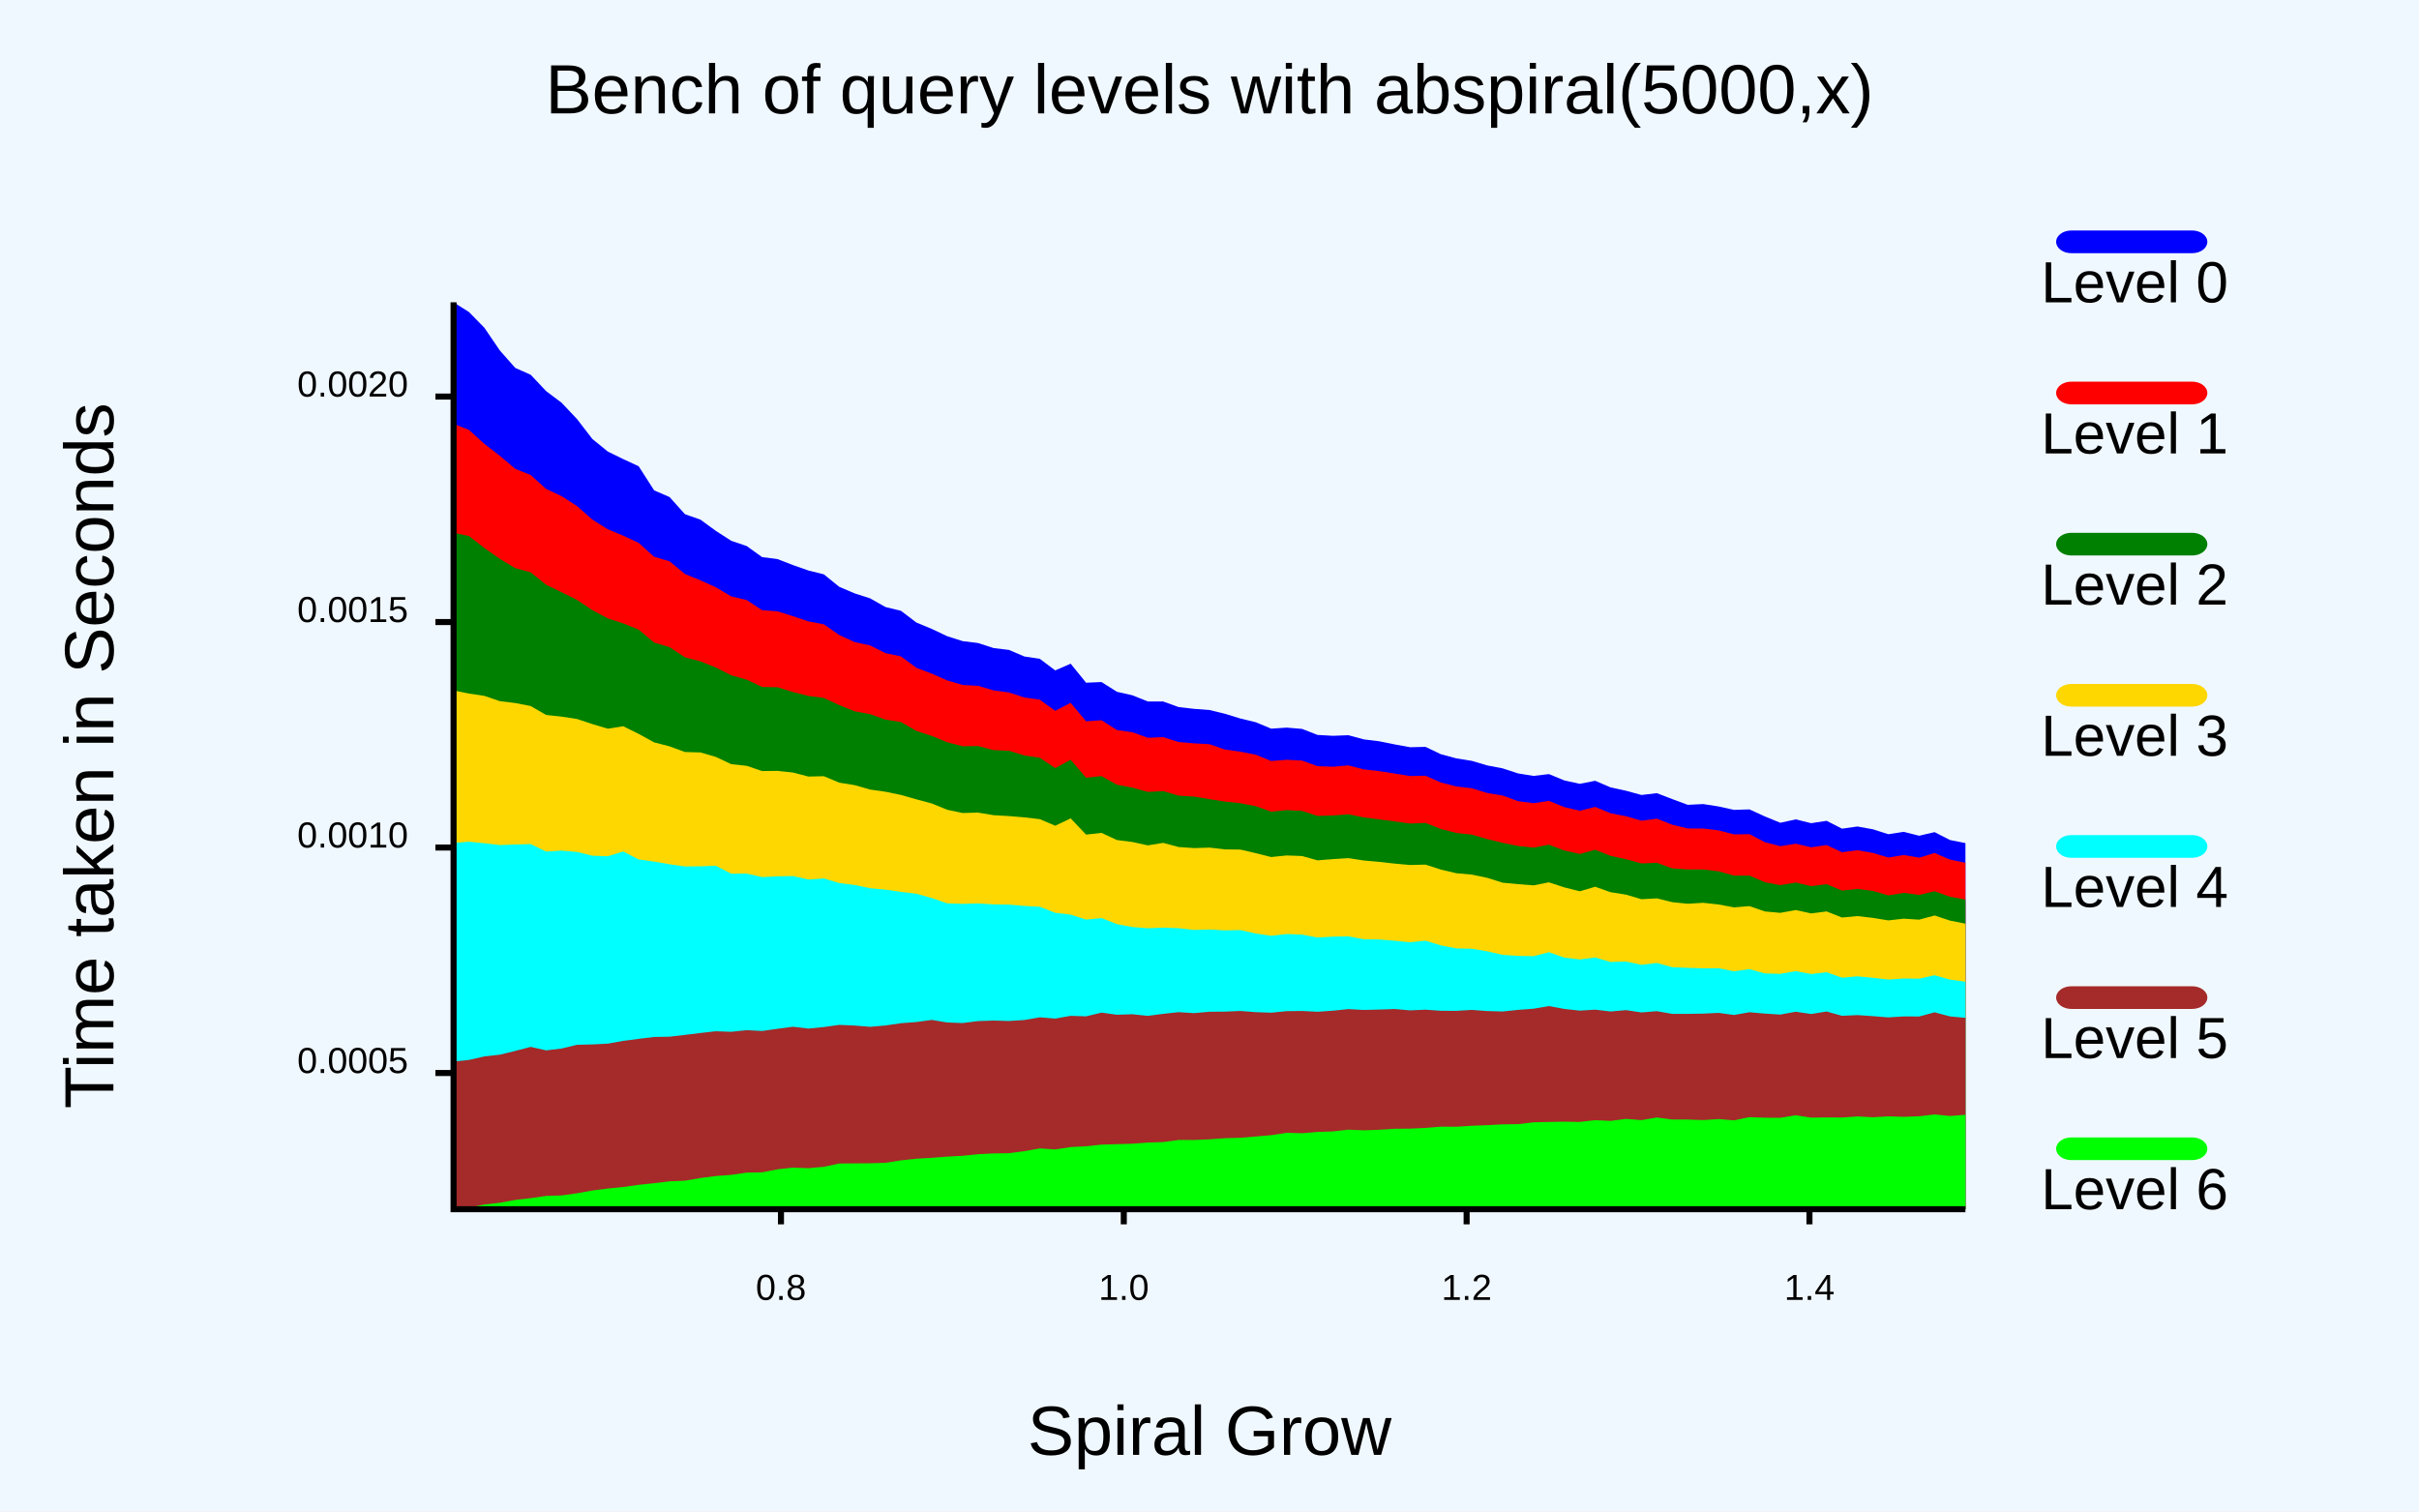
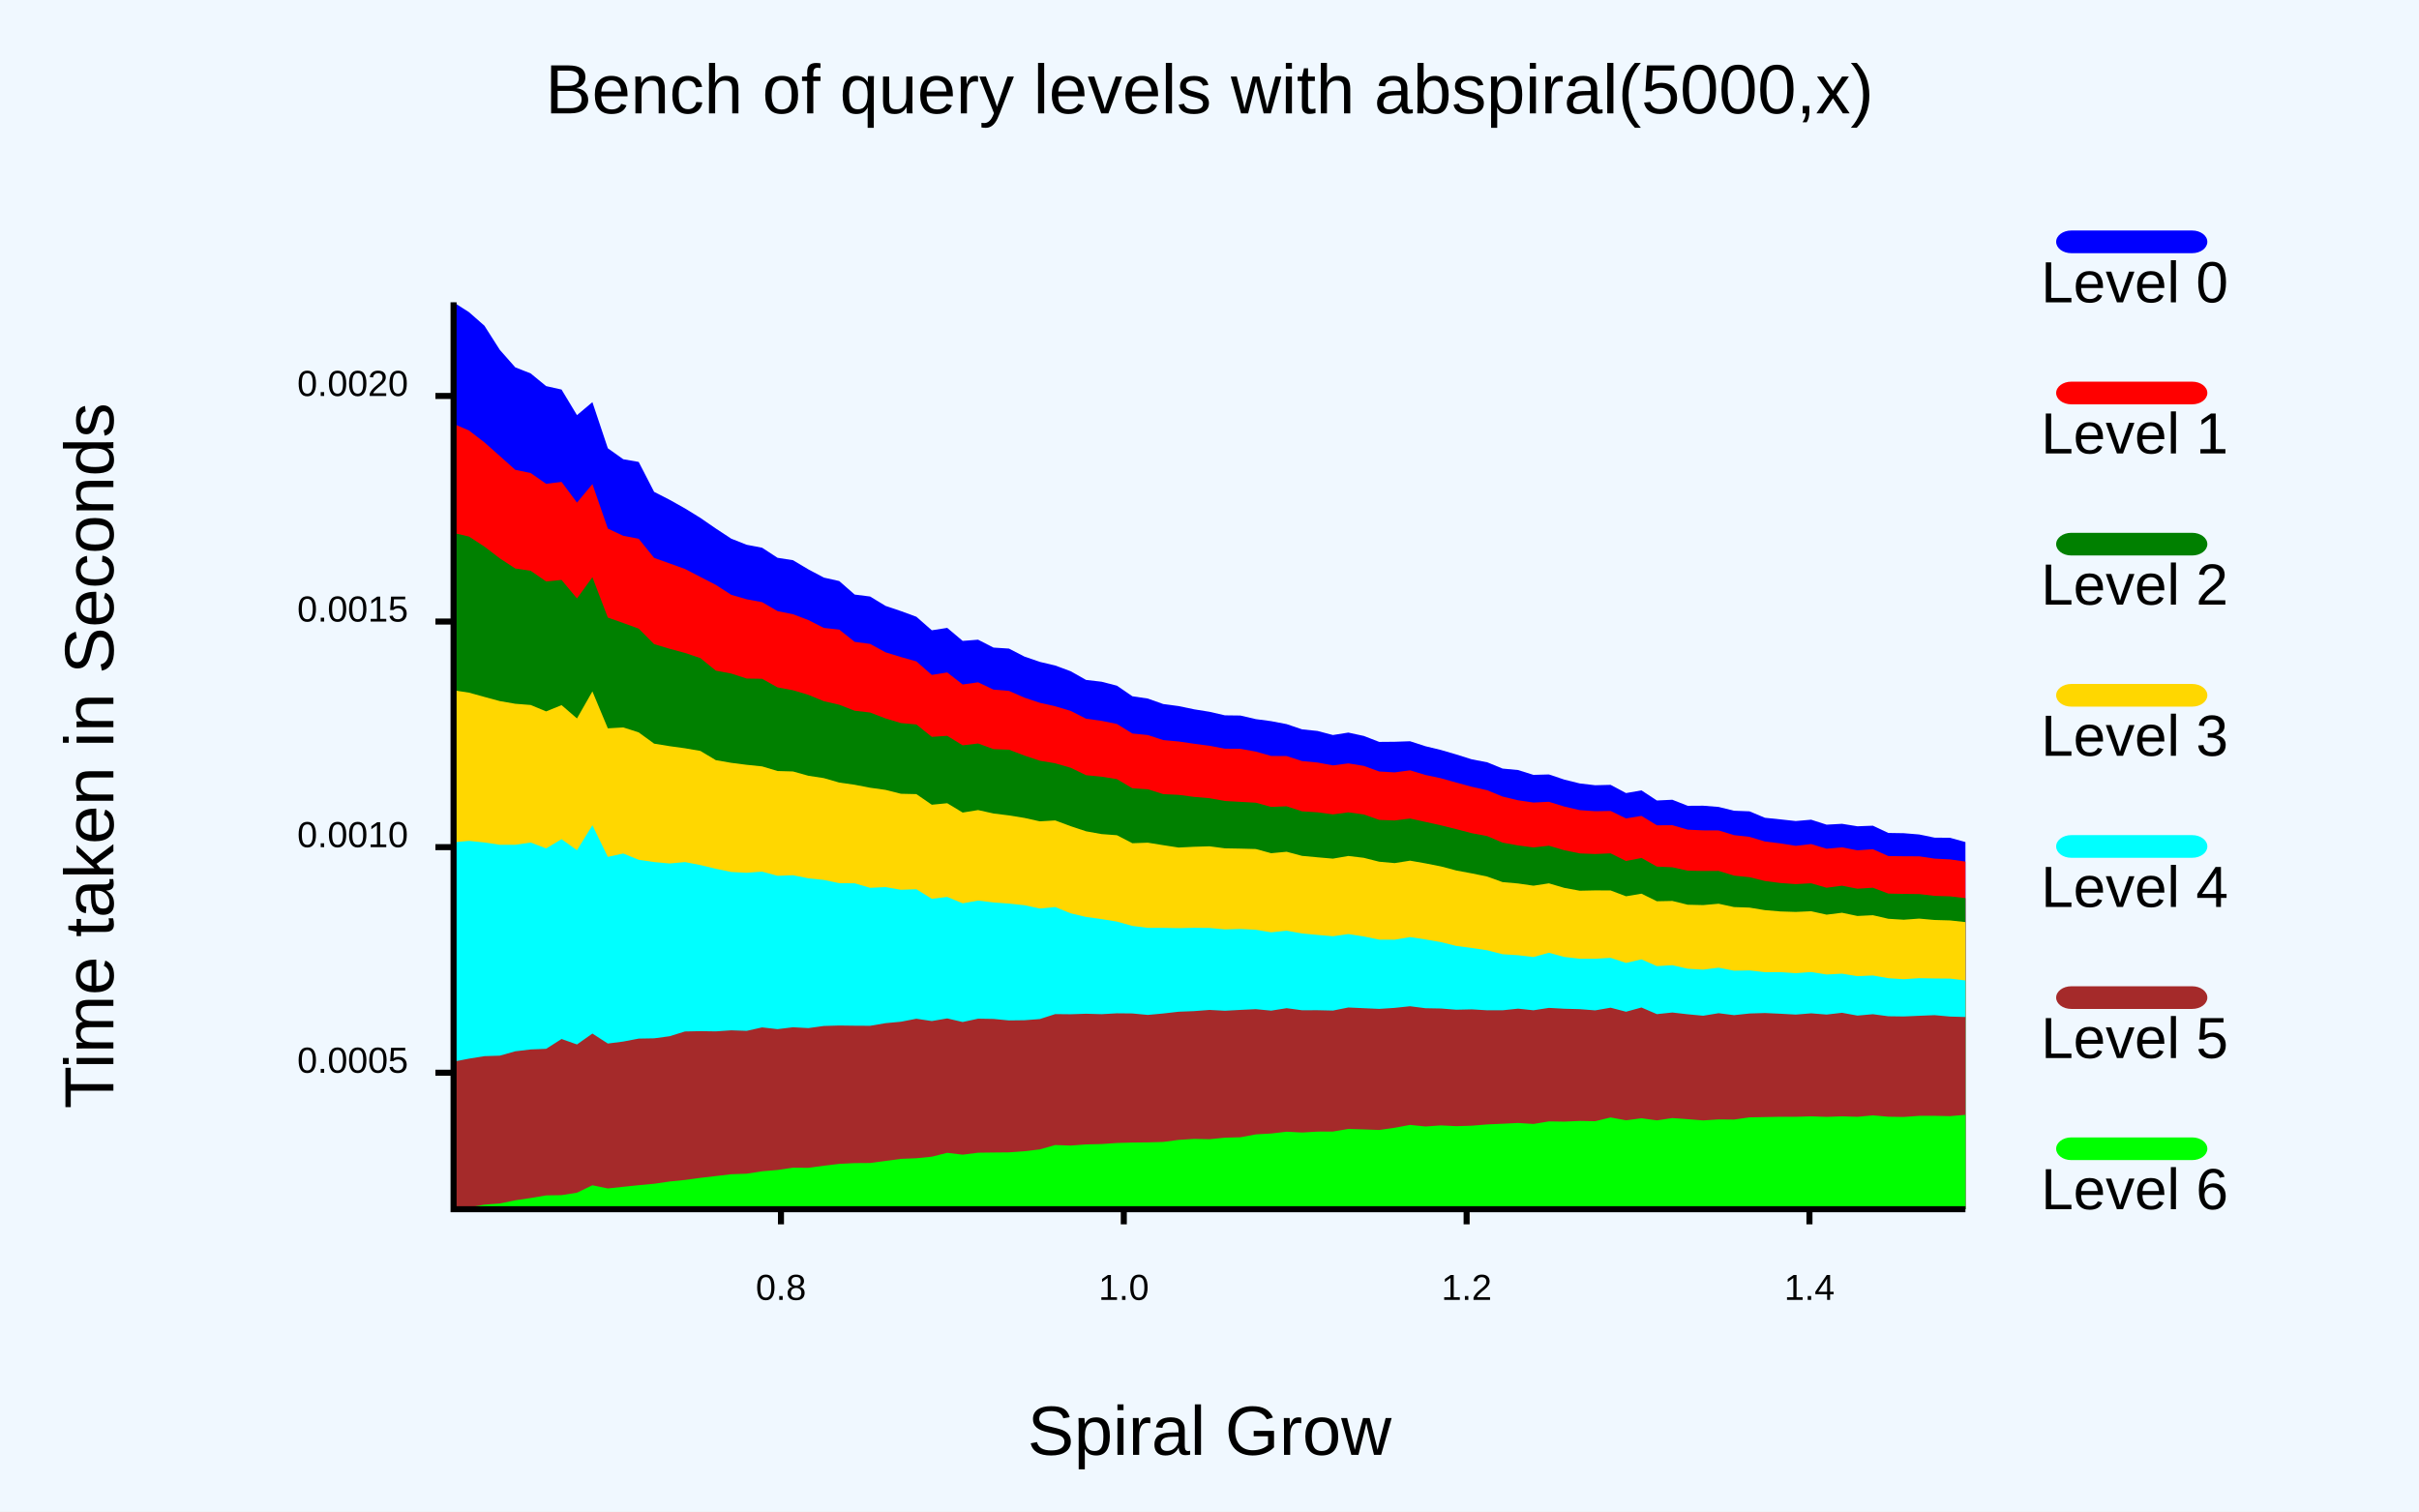
<svg xmlns="http://www.w3.org/2000/svg" class="poloto" width="800" height="500" viewBox="0 0 800 500">
  <style>.poloto {
                    font-family: "Arial";
                    stroke-width:2;
                    }
                    .poloto_text{fill: var(--poloto_fg_color,black);  }
                    .poloto_axis_lines{stroke: var(--poloto_fg_color,black);stoke-width:3;fill:none}
                    .poloto_background{fill: var(--poloto_bg_color,aliceblue); }
                    .poloto0stroke{stroke:  var(--poloto_color0,blue); }
                    .poloto1stroke{stroke:  var(--poloto_color1,red); }
                    .poloto2stroke{stroke:  var(--poloto_color2,green); }
                    .poloto3stroke{stroke:  var(--poloto_color3,gold); }
                    .poloto4stroke{stroke:  var(--poloto_color4,aqua); }
                    .poloto5stroke{stroke:  var(--poloto_color5,brown); }
                    .poloto6stroke{stroke:  var(--poloto_color6,lime); }
                    .poloto7stroke{stroke:  var(--poloto_color7,chocolate); }
                    .poloto0fill{fill:var(--poloto_color0,blue);}
                    .poloto1fill{fill:var(--poloto_color1,red);}
                    .poloto2fill{fill:var(--poloto_color2,green);}
                    .poloto3fill{fill:var(--poloto_color3,gold);}
                    .poloto4fill{fill:var(--poloto_color4,aqua);}
                    .poloto5fill{fill:var(--poloto_color5,brown);}
                    .poloto6fill{fill:var(--poloto_color6,lime);}
                    .poloto7fill{fill:var(--poloto_color7,chocolate);}</style>
  <rect class="poloto_background" fill="white" x="0" y="0" width="800" height="500" />
  <line class="poloto_axis_lines" stroke="black" x1="258.277" x2="258.277" y1="400" y2="405" />
  <text class="poloto_text" alignment-baseline="start" text-anchor="middle" x="258.277" y="430">0.8</text>
  <line class="poloto_axis_lines" stroke="black" x1="371.655" x2="371.655" y1="400" y2="405" />
  <text class="poloto_text" alignment-baseline="start" text-anchor="middle" x="371.655" y="430">1.0</text>
  <line class="poloto_axis_lines" stroke="black" x1="485.034" x2="485.034" y1="400" y2="405" />
  <text class="poloto_text" alignment-baseline="start" text-anchor="middle" x="485.034" y="430">1.2</text>
  <line class="poloto_axis_lines" stroke="black" x1="598.413" x2="598.413" y1="400" y2="405" />
  <text class="poloto_text" alignment-baseline="start" text-anchor="middle" x="598.413" y="430">1.4</text>
-   <line class="poloto_axis_lines" stroke="black" x1="150" x2="144" y1="354.944" y2="354.944" />
-   <text class="poloto_text" alignment-baseline="middle" text-anchor="end" x="135" y="354.944">0.0005</text>
-   <line class="poloto_axis_lines" stroke="black" x1="150" x2="144" y1="280.357" y2="280.357" />
-   <text class="poloto_text" alignment-baseline="middle" text-anchor="end" x="135" y="280.357">0.0010</text>
-   <line class="poloto_axis_lines" stroke="black" x1="150" x2="144" y1="205.77" y2="205.77" />
-   <text class="poloto_text" alignment-baseline="middle" text-anchor="end" x="135" y="205.77">0.0015</text>
-   <line class="poloto_axis_lines" stroke="black" x1="150" x2="144" y1="131.183" y2="131.183" />
-   <text class="poloto_text" alignment-baseline="middle" text-anchor="end" x="135" y="131.183">0.0020</text>
+   <line class="poloto_axis_lines" stroke="black" x1="150" x2="144" y1="354.853" y2="354.853" />
+   <text class="poloto_text" alignment-baseline="middle" text-anchor="end" x="135" y="354.853">0.0005</text>
+   <line class="poloto_axis_lines" stroke="black" x1="150" x2="144" y1="280.229" y2="280.229" />
+   <text class="poloto_text" alignment-baseline="middle" text-anchor="end" x="135" y="280.229">0.0010</text>
+   <line class="poloto_axis_lines" stroke="black" x1="150" x2="144" y1="205.604" y2="205.604" />
+   <text class="poloto_text" alignment-baseline="middle" text-anchor="end" x="135" y="205.604">0.0015</text>
+   <line class="poloto_axis_lines" stroke="black" x1="150" x2="144" y1="130.98" y2="130.98" />
+   <text class="poloto_text" alignment-baseline="middle" text-anchor="end" x="135" y="130.98">0.0020</text>
  <text class="poloto_text" alignment-baseline="middle" text-anchor="start" font-size="large" x="675" y="100">Level 0</text>
  <rect class="poloto0fill" x="680" y="76.25" width="50" height="7.5" rx="5" ry="5" />
-   <path class="poloto0fill" d=" M 150 400 L 150 100 L 155.102 103.22 L 160.204 108.436 L 165.306 115.927 L 170.408 121.705 L 175.51 123.969 L 180.612 129.38 L 185.714 133.206 L 190.816 138.605 L 195.918 145.226 L 201.02 149.375 L 206.122 151.873 L 211.224 154.239 L 216.327 162.203 L 221.429 164.42 L 226.531 170.098 L 231.633 171.884 L 236.735 175.608 L 241.837 178.896 L 246.939 180.624 L 252.041 184.286 L 257.143 184.954 L 262.245 186.918 L 267.347 188.721 L 272.449 189.983 L 277.551 194.117 L 282.653 196.292 L 287.755 197.933 L 292.857 200.811 L 297.959 202.051 L 303.061 205.93 L 308.163 208.042 L 313.265 210.459 L 318.367 212.082 L 323.469 212.709 L 328.571 214.369 L 333.673 214.99 L 338.776 217.162 L 343.878 217.932 L 348.98 221.766 L 354.082 219.544 L 359.184 225.836 L 364.286 225.616 L 369.388 228.846 L 374.49 229.991 L 379.592 232.032 L 384.694 232.051 L 389.796 233.897 L 394.898 234.481 L 400 234.871 L 405.102 236.11 L 410.204 237.679 L 415.306 238.914 L 420.408 241.034 L 425.51 240.688 L 430.612 241.118 L 435.714 243.106 L 440.816 243.401 L 445.918 243.2 L 451.02 244.583 L 456.122 245.206 L 461.224 246.238 L 466.327 247.178 L 471.429 247.057 L 476.531 249.496 L 481.633 250.872 L 486.735 251.684 L 491.837 253.196 L 496.939 254.17 L 502.041 255.84 L 507.143 256.667 L 512.245 256.065 L 517.347 258.16 L 522.449 259.282 L 527.551 258.279 L 532.653 260.47 L 537.755 261.579 L 542.857 262.973 L 547.959 262.375 L 553.061 264.344 L 558.163 266.229 L 563.265 265.978 L 568.367 266.772 L 573.469 267.903 L 578.571 267.74 L 583.673 270.08 L 588.776 272.165 L 593.878 271.048 L 598.98 272.301 L 604.082 271.523 L 609.184 274.118 L 614.286 273.399 L 619.388 274.323 L 624.49 275.95 L 629.592 275.169 L 634.694 276.456 L 639.796 275.264 L 644.898 277.869 L 650 278.893 L 650 400Z" />
+   <path class="poloto0fill" d=" M 150 400 L 150 100 L 155.102 103.256 L 160.204 107.736 L 165.306 115.74 L 170.408 121.514 L 175.51 123.529 L 180.612 127.717 L 185.714 128.862 L 190.816 137.327 L 195.918 133.022 L 201.02 148.282 L 206.122 151.911 L 211.224 152.803 L 216.327 162.699 L 221.429 165.313 L 226.531 168.175 L 231.633 171.317 L 236.735 174.832 L 241.837 178.19 L 246.939 180.205 L 252.041 181.184 L 257.143 184.512 L 262.245 185.308 L 267.347 188.35 L 272.449 191.058 L 277.551 192.206 L 282.653 196.675 L 287.755 197.323 L 292.857 200.421 L 297.959 202.146 L 303.061 204.019 L 308.163 208.494 L 313.265 207.697 L 318.367 212.001 L 323.469 211.606 L 328.571 214.218 L 333.673 214.545 L 338.776 217.181 L 343.878 218.94 L 348.98 220.146 L 354.082 222.039 L 359.184 224.915 L 364.286 225.505 L 369.388 226.823 L 374.49 230.315 L 379.592 231.076 L 384.694 232.885 L 389.796 233.568 L 394.898 234.632 L 400 235.454 L 405.102 236.629 L 410.204 236.693 L 415.306 237.881 L 420.408 238.558 L 425.51 239.536 L 430.612 241.261 L 435.714 241.793 L 440.816 243.139 L 445.918 242.333 L 451.02 243.44 L 456.122 245.415 L 461.224 245.371 L 466.327 245.197 L 471.429 246.85 L 476.531 248.088 L 481.633 249.574 L 486.735 251.182 L 491.837 252.158 L 496.939 254.241 L 502.041 254.722 L 507.143 256.322 L 512.245 256.181 L 517.347 257.893 L 522.449 259.158 L 527.551 259.753 L 532.653 259.623 L 537.755 262.346 L 542.857 261.45 L 547.959 264.799 L 553.061 264.551 L 558.163 266.556 L 563.265 266.522 L 568.367 266.928 L 573.469 268.185 L 578.571 268.381 L 583.673 270.511 L 588.776 271.041 L 593.878 271.593 L 598.98 271.151 L 604.082 272.795 L 609.184 272.507 L 614.286 273.328 L 619.388 273.133 L 624.49 275.535 L 629.592 275.615 L 634.694 276.036 L 639.796 277.087 L 644.898 277.132 L 650 278.55 L 650 400Z" />
  <text class="poloto_text" alignment-baseline="middle" text-anchor="start" font-size="large" x="675" y="150">Level 1</text>
  <rect class="poloto1fill" x="680" y="126.25" width="50" height="7.5" rx="5" ry="5" />
-   <path class="poloto1fill" d=" M 150 400 L 150 140.19 L 155.102 142.216 L 160.204 146.841 L 165.306 150.77 L 170.408 155.099 L 175.51 157.131 L 180.612 161.741 L 185.714 164.115 L 190.816 167.389 L 195.918 171.884 L 201.02 175.093 L 206.122 177.204 L 211.224 179.578 L 216.327 184.182 L 221.429 185.671 L 226.531 189.879 L 231.633 191.967 L 236.735 194.275 L 241.837 197.283 L 246.939 198.484 L 252.041 201.853 L 257.143 202.237 L 262.245 203.828 L 267.347 205.553 L 272.449 206.517 L 277.551 210.054 L 282.653 212.399 L 287.755 213.506 L 292.857 216.059 L 297.959 217.127 L 303.061 220.908 L 308.163 222.839 L 313.265 225.09 L 318.367 226.586 L 323.469 226.862 L 328.571 228.377 L 333.673 229.055 L 338.776 230.727 L 343.878 231.452 L 348.98 235.141 L 354.082 232.483 L 359.184 238.605 L 364.286 238.249 L 369.388 241.491 L 374.49 242.227 L 379.592 244.048 L 384.694 243.838 L 389.796 245.454 L 394.898 245.895 L 400 246.178 L 405.102 247.931 L 410.204 248.656 L 415.306 249.654 L 420.408 251.73 L 425.51 251.326 L 430.612 251.591 L 435.714 253.444 L 440.816 253.622 L 445.918 253.196 L 451.02 254.51 L 456.122 255.09 L 461.224 255.878 L 466.327 256.701 L 471.429 256.608 L 476.531 258.841 L 481.633 260.169 L 486.735 260.748 L 491.837 262.318 L 496.939 263.166 L 502.041 265.019 L 507.143 265.692 L 512.245 264.923 L 517.347 266.987 L 522.449 268.199 L 527.551 266.921 L 532.653 269.027 L 537.755 270.014 L 542.857 271.493 L 547.959 270.805 L 553.061 272.826 L 558.163 274.054 L 563.265 274.07 L 568.367 274.693 L 573.469 276.007 L 578.571 275.936 L 583.673 278.586 L 588.776 279.908 L 593.878 279.095 L 598.98 280.279 L 604.082 279.548 L 609.184 281.907 L 614.286 281.244 L 619.388 282.141 L 624.49 283.664 L 629.592 282.84 L 634.694 283.71 L 639.796 282.164 L 644.898 284.35 L 650 285.395 L 650 400Z" />
+   <path class="poloto1fill" d=" M 150 400 L 150 140.226 L 155.102 142.405 L 160.204 146.328 L 165.306 150.858 L 170.408 155.416 L 175.51 156.485 L 180.612 160.035 L 185.714 159.411 L 190.816 166.251 L 195.918 160.127 L 201.02 174.852 L 206.122 177.242 L 211.224 178.218 L 216.327 184.546 L 221.429 186.371 L 226.531 188.211 L 231.633 190.85 L 236.735 193.476 L 241.837 196.762 L 246.939 198.242 L 252.041 199.187 L 257.143 202.149 L 262.245 203.18 L 267.347 205.118 L 272.449 207.709 L 277.551 208.269 L 282.653 212.325 L 287.755 212.999 L 292.857 215.781 L 297.959 217.344 L 303.061 218.786 L 308.163 223.256 L 313.265 222.441 L 318.367 226.424 L 323.469 225.704 L 328.571 228.123 L 333.673 228.539 L 338.776 230.77 L 343.878 232.474 L 348.98 233.634 L 354.082 235.153 L 359.184 237.742 L 364.286 238.45 L 369.388 239.49 L 374.49 242.637 L 379.592 243.15 L 384.694 244.813 L 389.796 245.28 L 394.898 246.022 L 400 246.699 L 405.102 247.658 L 410.204 247.702 L 415.306 248.628 L 420.408 250.068 L 425.51 250.099 L 430.612 251.76 L 435.714 252.239 L 440.816 253.183 L 445.918 252.525 L 451.02 253.351 L 456.122 255.203 L 461.224 255.499 L 466.327 254.816 L 471.429 256.357 L 476.531 257.435 L 481.633 258.877 L 486.735 260.26 L 491.837 261.408 L 496.939 263.499 L 502.041 264.727 L 507.143 265.474 L 512.245 265.23 L 517.347 266.805 L 522.449 267.985 L 527.551 268.341 L 532.653 268.258 L 537.755 270.73 L 542.857 269.89 L 547.959 273.004 L 553.061 272.968 L 558.163 274.446 L 563.265 274.676 L 568.367 274.7 L 573.469 276.256 L 578.571 276.822 L 583.673 278.359 L 588.776 278.982 L 593.878 279.794 L 598.98 279.211 L 604.082 280.752 L 609.184 280.29 L 614.286 281.285 L 619.388 280.909 L 624.49 283.171 L 629.592 283.239 L 634.694 283.262 L 639.796 284.027 L 644.898 284.285 L 650 285.003 L 650 400Z" />
  <text class="poloto_text" alignment-baseline="middle" text-anchor="start" font-size="large" x="675" y="200">Level 2</text>
  <rect class="poloto2fill" x="680" y="176.25" width="50" height="7.5" rx="5" ry="5" />
-   <path class="poloto2fill" d=" M 150 400 L 150 176.265 L 155.102 177.317 L 160.204 181.293 L 165.306 184.86 L 170.408 187.922 L 175.51 189.331 L 180.612 193.434 L 185.714 195.896 L 190.816 198.423 L 195.918 201.852 L 201.02 204.573 L 206.122 206.215 L 211.224 208.289 L 216.327 212.543 L 221.429 214.071 L 226.531 217.435 L 231.633 218.76 L 236.735 220.802 L 241.837 223.39 L 246.939 224.822 L 252.041 227.242 L 257.143 227.339 L 262.245 228.924 L 267.347 230.206 L 272.449 230.877 L 277.551 233.231 L 282.653 235.292 L 287.755 236.23 L 292.857 238.042 L 297.959 238.839 L 303.061 241.783 L 308.163 243.436 L 313.265 245.539 L 318.367 246.851 L 323.469 246.779 L 328.571 248.133 L 333.673 248.349 L 338.776 249.902 L 343.878 250.659 L 348.98 254.078 L 354.082 251.322 L 359.184 257.272 L 364.286 256.719 L 369.388 259.577 L 374.49 260.544 L 379.592 261.96 L 384.694 261.697 L 389.796 263.19 L 394.898 263.512 L 400 264.36 L 405.102 265.151 L 410.204 265.697 L 415.306 266.675 L 420.408 268.499 L 425.51 267.974 L 430.612 268.24 L 435.714 269.903 L 440.816 269.751 L 445.918 269.354 L 451.02 270.383 L 456.122 271.037 L 461.224 271.713 L 466.327 272.406 L 471.429 272.219 L 476.531 274.228 L 481.633 275.535 L 486.735 276.085 L 491.837 277.556 L 496.939 278.81 L 502.041 279.836 L 507.143 280.392 L 512.245 279.412 L 517.347 281.346 L 522.449 282.477 L 527.551 281.101 L 532.653 283.114 L 537.755 284.222 L 542.857 285.614 L 547.959 285.413 L 553.061 287.262 L 558.163 287.595 L 563.265 287.612 L 568.367 288.224 L 573.469 289.64 L 578.571 289.636 L 583.673 291.834 L 588.776 292.792 L 593.878 291.938 L 598.98 293.128 L 604.082 292.482 L 609.184 294.597 L 614.286 294.037 L 619.388 294.705 L 624.49 296.188 L 629.592 295.353 L 634.694 296.024 L 639.796 294.824 L 644.898 296.64 L 650 297.574 L 650 400Z" />
+   <path class="poloto2fill" d=" M 150 400 L 150 176.296 L 155.102 177.494 L 160.204 180.81 L 165.306 184.709 L 170.408 188.057 L 175.51 188.816 L 180.612 192.342 L 185.714 191.838 L 190.816 197.962 L 195.918 190.935 L 201.02 204.283 L 206.122 206.092 L 211.224 207.942 L 216.327 213.076 L 221.429 214.601 L 226.531 215.985 L 231.633 217.7 L 236.735 221.848 L 241.837 222.808 L 246.939 224.46 L 252.041 224.541 L 257.143 227.386 L 262.245 228.329 L 267.347 229.851 L 272.449 231.954 L 277.551 233.124 L 282.653 235.105 L 287.755 235.694 L 292.857 237.66 L 297.959 239.186 L 303.061 239.653 L 308.163 243.742 L 313.265 243.412 L 318.367 246.551 L 323.469 245.943 L 328.571 247.808 L 333.673 247.993 L 338.776 249.932 L 343.878 251.643 L 348.98 252.5 L 354.082 253.967 L 359.184 256.433 L 364.286 256.921 L 369.388 257.739 L 374.49 260.76 L 379.592 261.084 L 384.694 262.688 L 389.796 262.938 L 394.898 263.61 L 400 264.041 L 405.102 264.963 L 410.204 265.251 L 415.306 265.531 L 420.408 266.925 L 425.51 266.719 L 430.612 268.387 L 435.714 268.706 L 440.816 269.392 L 445.918 268.724 L 451.02 269.425 L 456.122 271.21 L 461.224 271.41 L 466.327 270.758 L 471.429 271.885 L 476.531 273.017 L 481.633 274.282 L 486.735 275.616 L 491.837 276.576 L 496.939 278.744 L 502.041 279.666 L 507.143 280.328 L 512.245 279.759 L 517.347 281.252 L 522.449 282.305 L 527.551 282.5 L 532.653 282.287 L 537.755 284.81 L 542.857 283.802 L 547.959 286.668 L 553.061 286.893 L 558.163 288.021 L 563.265 288.118 L 568.367 288.094 L 573.469 289.651 L 578.571 290.168 L 583.673 291.428 L 588.776 292.093 L 593.878 292.456 L 598.98 292.185 L 604.082 293.656 L 609.184 292.984 L 614.286 293.985 L 619.388 293.654 L 624.49 295.588 L 629.592 295.694 L 634.694 295.752 L 639.796 296.354 L 644.898 296.504 L 650 297.115 L 650 400Z" />
  <text class="poloto_text" alignment-baseline="middle" text-anchor="start" font-size="large" x="675" y="250">Level 3</text>
  <rect class="poloto3fill" x="680" y="226.25" width="50" height="7.5" rx="5" ry="5" />
-   <path class="poloto3fill" d=" M 150 400 L 150 228.408 L 155.102 229.424 L 160.204 230.196 L 165.306 231.944 L 170.408 232.56 L 175.51 233.554 L 180.612 236.504 L 185.714 237.055 L 190.816 237.838 L 195.918 239.53 L 201.02 241.051 L 206.122 240.243 L 211.224 242.777 L 216.327 245.568 L 221.429 246.899 L 226.531 248.76 L 231.633 248.901 L 236.735 250.38 L 241.837 252.785 L 246.939 253.33 L 252.041 255.059 L 257.143 255.005 L 262.245 255.552 L 267.347 256.879 L 272.449 256.767 L 277.551 258.898 L 282.653 259.723 L 287.755 261.18 L 292.857 261.906 L 297.959 262.968 L 303.061 264.419 L 308.163 265.786 L 313.265 267.869 L 318.367 268.941 L 323.469 268.807 L 328.571 269.657 L 333.673 269.954 L 338.776 270.378 L 343.878 270.977 L 348.98 273.145 L 354.082 270.714 L 359.184 276.085 L 364.286 275.513 L 369.388 277.876 L 374.49 278.526 L 379.592 279.644 L 384.694 278.823 L 389.796 280.194 L 394.898 280.543 L 400 280.383 L 405.102 280.972 L 410.204 281.037 L 415.306 282.225 L 420.408 283.5 L 425.51 282.979 L 430.612 283.171 L 435.714 284.595 L 440.816 284.189 L 445.918 283.862 L 451.02 284.643 L 456.122 285.105 L 461.224 285.672 L 466.327 286.136 L 471.429 286.005 L 476.531 287.663 L 481.633 288.86 L 486.735 289.314 L 491.837 290.379 L 496.939 291.988 L 502.041 292.472 L 507.143 292.875 L 512.245 291.866 L 517.347 293.544 L 522.449 294.833 L 527.551 293.331 L 532.653 295.135 L 537.755 295.946 L 542.857 297.456 L 547.959 297.175 L 553.061 298.433 L 558.163 298.957 L 563.265 298.642 L 568.367 299.196 L 573.469 300.157 L 578.571 299.739 L 583.673 301.504 L 588.776 301.964 L 593.878 301.035 L 598.98 302.154 L 604.082 301.498 L 609.184 303.512 L 614.286 303.037 L 619.388 303.628 L 624.49 304.462 L 629.592 303.888 L 634.694 304.22 L 639.796 302.836 L 644.898 304.527 L 650 305.547 L 650 400Z" />
+   <path class="poloto3fill" d=" M 150 400 L 150 228.337 L 155.102 229.129 L 160.204 230.536 L 165.306 231.916 L 170.408 232.8 L 175.51 233.206 L 180.612 235.326 L 185.714 233.252 L 190.816 237.655 L 195.918 228.706 L 201.02 240.931 L 206.122 240.628 L 211.224 242.267 L 216.327 245.993 L 221.429 246.823 L 226.531 247.526 L 231.633 248.4 L 236.735 251.458 L 241.837 252.341 L 246.939 252.994 L 252.041 253.519 L 257.143 255.049 L 262.245 255.192 L 267.347 256.62 L 272.449 257.396 L 277.551 258.866 L 282.653 259.592 L 287.755 260.577 L 292.857 261.288 L 297.959 262.572 L 303.061 262.69 L 308.163 266.199 L 313.265 265.699 L 318.367 268.787 L 323.469 267.964 L 328.571 269.097 L 333.673 269.732 L 338.776 270.56 L 343.878 271.693 L 348.98 271.392 L 354.082 273.294 L 359.184 274.991 L 364.286 275.907 L 369.388 276.288 L 374.49 278.933 L 379.592 278.752 L 384.694 279.578 L 389.796 280.364 L 394.898 280.107 L 400 279.954 L 405.102 280.623 L 410.204 280.718 L 415.306 280.85 L 420.408 282.235 L 425.51 281.753 L 430.612 283.117 L 435.714 283.591 L 440.816 284.033 L 445.918 283.151 L 451.02 283.757 L 456.122 285.052 L 461.224 285.507 L 466.327 284.702 L 471.429 285.596 L 476.531 286.606 L 481.633 287.957 L 486.735 288.91 L 491.837 289.963 L 496.939 291.797 L 502.041 292.246 L 507.143 292.98 L 512.245 292.201 L 517.347 293.706 L 522.449 294.642 L 527.551 294.53 L 532.653 294.555 L 537.755 296.484 L 542.857 295.624 L 547.959 298.128 L 553.061 298.029 L 558.163 299.278 L 563.265 299.397 L 568.367 298.946 L 573.469 300.054 L 578.571 300.228 L 583.673 301.066 L 588.776 301.498 L 593.878 301.659 L 598.98 301.43 L 604.082 302.563 L 609.184 301.93 L 614.286 302.999 L 619.388 302.743 L 624.49 303.924 L 629.592 304.239 L 634.694 303.865 L 639.796 304.323 L 644.898 304.465 L 650 305.021 L 650 400Z" />
  <text class="poloto_text" alignment-baseline="middle" text-anchor="start" font-size="large" x="675" y="300">Level 4</text>
  <rect class="poloto4fill" x="680" y="276.25" width="50" height="7.5" rx="5" ry="5" />
-   <path class="poloto4fill" d=" M 150 400 L 150 278.848 L 155.102 278.435 L 160.204 278.939 L 165.306 279.541 L 170.408 279.351 L 175.51 279.215 L 180.612 281.682 L 185.714 281.376 L 190.816 281.813 L 195.918 283.064 L 201.02 283.228 L 206.122 281.663 L 211.224 284.306 L 216.327 285.001 L 221.429 285.887 L 226.531 286.617 L 231.633 286.565 L 236.735 286.373 L 241.837 289.007 L 246.939 288.971 L 252.041 290.136 L 257.143 289.872 L 262.245 289.795 L 267.347 290.941 L 272.449 290.566 L 277.551 292.113 L 282.653 292.749 L 287.755 293.816 L 292.857 294.283 L 297.959 295.021 L 303.061 295.636 L 308.163 297.066 L 313.265 298.815 L 318.367 298.99 L 323.469 298.852 L 328.571 299.156 L 333.673 299.234 L 338.776 299.667 L 343.878 299.954 L 348.98 301.943 L 354.082 302.557 L 359.184 304.195 L 364.286 303.686 L 369.388 305.69 L 374.49 306.651 L 379.592 307.064 L 384.694 306.852 L 389.796 307.035 L 394.898 307.615 L 400 307.467 L 405.102 307.766 L 410.204 307.666 L 415.306 308.796 L 420.408 309.553 L 425.51 308.978 L 430.612 309.158 L 435.714 310.125 L 440.816 309.832 L 445.918 309.736 L 451.02 310.695 L 456.122 310.762 L 461.224 311.191 L 466.327 311.69 L 471.429 311.175 L 476.531 312.73 L 481.633 313.722 L 486.735 313.832 L 491.837 314.676 L 496.939 315.866 L 502.041 316.19 L 507.143 316.297 L 512.245 314.979 L 517.347 316.768 L 522.449 317.379 L 527.551 316.725 L 532.653 318.212 L 537.755 318.062 L 542.857 319.15 L 547.959 318.551 L 553.061 319.946 L 558.163 320.162 L 563.265 320.295 L 568.367 320.278 L 573.469 321.293 L 578.571 320.578 L 583.673 322 L 588.776 322.133 L 593.878 321.244 L 598.98 322.196 L 604.082 321.599 L 609.184 323.405 L 614.286 322.97 L 619.388 323.441 L 624.49 324.027 L 629.592 323.68 L 634.694 323.739 L 639.796 322.609 L 644.898 324.053 L 650 324.74 L 650 400Z" />
+   <path class="poloto4fill" d=" M 150 400 L 150 278.612 L 155.102 278.154 L 160.204 278.681 L 165.306 279.453 L 170.408 279.447 L 175.51 278.705 L 180.612 280.642 L 185.714 277.599 L 190.816 281.243 L 195.918 272.99 L 201.02 283.442 L 206.122 282.336 L 211.224 284.411 L 216.327 285.163 L 221.429 285.63 L 226.531 285.172 L 231.633 286.152 L 236.735 287.386 L 241.837 288.445 L 246.939 288.701 L 252.041 288.326 L 257.143 289.71 L 262.245 289.516 L 267.347 290.541 L 272.449 291.072 L 277.551 292.154 L 282.653 292.183 L 287.755 293.683 L 292.857 293.441 L 297.959 294.338 L 303.061 294.153 L 308.163 297.308 L 313.265 296.697 L 318.367 298.806 L 323.469 297.907 L 328.571 298.521 L 333.673 298.901 L 338.776 299.436 L 343.878 300.534 L 348.98 300.044 L 354.082 302.122 L 359.184 303.322 L 364.286 304.03 L 369.388 304.854 L 374.49 306.283 L 379.592 306.927 L 384.694 306.926 L 389.796 307.02 L 394.898 306.908 L 400 306.954 L 405.102 307.44 L 410.204 307.291 L 415.306 307.555 L 420.408 308.401 L 425.51 307.864 L 430.612 308.784 L 435.714 309.263 L 440.816 309.698 L 445.918 308.985 L 451.02 309.773 L 456.122 310.824 L 461.224 310.839 L 466.327 309.982 L 471.429 310.761 L 476.531 311.643 L 481.633 312.914 L 486.735 313.59 L 491.837 314.344 L 496.939 315.655 L 502.041 315.979 L 507.143 316.576 L 512.245 315.167 L 517.347 316.551 L 522.449 317.137 L 527.551 317.152 L 532.653 316.837 L 537.755 318.531 L 542.857 317.344 L 547.959 319.588 L 553.061 319.278 L 558.163 320.45 L 563.265 320.748 L 568.367 320.097 L 573.469 321.092 L 578.571 320.998 L 583.673 321.588 L 588.776 321.572 L 593.878 321.919 L 598.98 321.539 L 604.082 322.36 L 609.184 322.084 L 614.286 322.906 L 619.388 322.68 L 624.49 323.575 L 629.592 323.917 L 634.694 323.569 L 639.796 323.663 L 644.898 323.712 L 650 324.313 L 650 400Z" />
  <text class="poloto_text" alignment-baseline="middle" text-anchor="start" font-size="large" x="675" y="350">Level 5</text>
  <rect class="poloto5fill" x="680" y="326.25" width="50" height="7.5" rx="5" ry="5" />
-   <path class="poloto5fill" d=" M 150 400 L 150 351.143 L 155.102 350.623 L 160.204 349.449 L 165.306 348.882 L 170.408 347.638 L 175.51 346.303 L 180.612 347.459 L 185.714 346.853 L 190.816 345.616 L 195.918 345.484 L 201.02 345.232 L 206.122 344.311 L 211.224 343.641 L 216.327 343.024 L 221.429 342.934 L 226.531 342.336 L 231.633 341.709 L 236.735 341.133 L 241.837 341.314 L 246.939 340.772 L 252.041 341.044 L 257.143 340.314 L 262.245 339.638 L 267.347 340.249 L 272.449 339.74 L 277.551 339.027 L 282.653 339.248 L 287.755 339.669 L 292.857 339.221 L 297.959 338.475 L 303.061 338.077 L 308.163 337.388 L 313.265 338.235 L 318.367 338.418 L 323.469 337.772 L 328.571 337.593 L 333.673 337.741 L 338.776 337.413 L 343.878 336.521 L 348.98 336.942 L 354.082 336.034 L 359.184 336.203 L 364.286 334.971 L 369.388 335.672 L 374.49 335.507 L 379.592 336.039 L 384.694 335.37 L 389.796 334.817 L 394.898 335.136 L 400 334.681 L 405.102 334.644 L 410.204 334.425 L 415.306 334.815 L 420.408 334.993 L 425.51 334.489 L 430.612 334.427 L 435.714 334.686 L 440.816 334.331 L 445.918 333.805 L 451.02 334.088 L 456.122 333.961 L 461.224 333.781 L 466.327 334.22 L 471.429 333.997 L 476.531 334.361 L 481.633 334.379 L 486.735 334.074 L 491.837 334.446 L 496.939 334.599 L 502.041 334.062 L 507.143 333.676 L 512.245 332.802 L 517.347 333.751 L 522.449 334.307 L 527.551 333.992 L 532.653 334.597 L 537.755 334.147 L 542.857 334.909 L 547.959 334.494 L 553.061 335.387 L 558.163 335.381 L 563.265 335.301 L 568.367 335.054 L 573.469 335.749 L 578.571 334.841 L 583.673 335.29 L 588.776 335.614 L 593.878 334.676 L 598.98 335.427 L 604.082 334.604 L 609.184 336.031 L 614.286 335.788 L 619.388 336.135 L 624.49 336.548 L 629.592 336.225 L 634.694 336.256 L 639.796 334.873 L 644.898 336.222 L 650 336.706 L 650 400Z" />
+   <path class="poloto5fill" d=" M 150 400 L 150 351.172 L 155.102 350.193 L 160.204 349.37 L 165.306 349.205 L 170.408 347.765 L 175.51 347.15 L 180.612 346.942 L 185.714 343.698 L 190.816 345.5 L 195.918 341.896 L 201.02 345.196 L 206.122 344.537 L 211.224 343.564 L 216.327 343.47 L 221.429 342.784 L 226.531 341.203 L 231.633 341.096 L 236.735 341.17 L 241.837 340.822 L 246.939 341 L 252.041 339.859 L 257.143 340.431 L 262.245 339.813 L 267.347 340.089 L 272.449 339.383 L 277.551 339.234 L 282.653 339.299 L 287.755 339.327 L 292.857 338.459 L 297.959 337.977 L 303.061 336.993 L 308.163 337.754 L 313.265 336.886 L 318.367 338.075 L 323.469 336.977 L 328.571 337.063 L 333.673 337.549 L 338.776 337.487 L 343.878 337.098 L 348.98 335.455 L 354.082 335.507 L 359.184 335.339 L 364.286 335.483 L 369.388 335.198 L 374.49 335.245 L 379.592 335.726 L 384.694 335.255 L 389.796 334.674 L 394.898 334.474 L 400 334.077 L 405.102 334.352 L 410.204 334.066 L 415.306 333.829 L 420.408 334.313 L 425.51 333.502 L 430.612 334.186 L 435.714 334.171 L 440.816 334.288 L 445.918 333.274 L 451.02 333.506 L 456.122 333.734 L 461.224 333.402 L 466.327 332.863 L 471.429 333.515 L 476.531 333.609 L 481.633 334.007 L 486.735 333.889 L 491.837 334.198 L 496.939 334.192 L 502.041 333.661 L 507.143 334.192 L 512.245 333.405 L 517.347 333.689 L 522.449 333.823 L 527.551 334.221 L 532.653 333.341 L 537.755 334.672 L 542.857 333.276 L 547.959 335.468 L 553.061 334.932 L 558.163 335.516 L 563.265 335.998 L 568.367 335.16 L 573.469 335.803 L 578.571 335.258 L 583.673 335.104 L 588.776 335.335 L 593.878 335.616 L 598.98 335.201 L 604.082 335.609 L 609.184 335.023 L 614.286 335.953 L 619.388 335.492 L 624.49 336.172 L 629.592 336.239 L 634.694 336.017 L 639.796 335.809 L 644.898 336.273 L 650 336.42 L 650 400Z" />
  <text class="poloto_text" alignment-baseline="middle" text-anchor="start" font-size="large" x="675" y="400">Level 6</text>
  <rect class="poloto6fill" x="680" y="376.25" width="50" height="7.5" rx="5" ry="5" />
-   <path class="poloto6fill" d=" M 150 400 L 150 400 L 155.102 399.458 L 160.204 398.438 L 165.306 397.866 L 170.408 396.923 L 175.51 396.343 L 180.612 395.605 L 185.714 395.437 L 190.816 394.731 L 195.918 393.808 L 201.02 393.156 L 206.122 392.643 L 211.224 391.931 L 216.327 391.39 L 221.429 390.78 L 226.531 390.561 L 231.633 389.683 L 236.735 389.023 L 241.837 388.631 L 246.939 387.887 L 252.041 387.799 L 257.143 386.792 L 262.245 386.25 L 267.347 386.422 L 272.449 385.967 L 277.551 384.884 L 282.653 384.84 L 287.755 384.796 L 292.857 384.643 L 297.959 383.837 L 303.061 383.291 L 308.163 383.002 L 313.265 382.599 L 318.367 382.327 L 323.469 381.8 L 328.571 381.542 L 333.673 381.465 L 338.776 380.794 L 343.878 379.89 L 348.98 380.221 L 354.082 379.444 L 359.184 379.179 L 364.286 378.632 L 369.388 378.477 L 374.49 378.333 L 379.592 377.942 L 384.694 377.784 L 389.796 377.091 L 394.898 377.1 L 400 376.879 L 405.102 376.507 L 410.204 376.36 L 415.306 375.946 L 420.408 375.509 L 425.51 374.725 L 430.612 374.864 L 435.714 374.436 L 440.816 374.269 L 445.918 373.68 L 451.02 373.9 L 456.122 373.713 L 461.224 373.386 L 466.327 373.342 L 471.429 373.108 L 476.531 372.689 L 481.633 372.724 L 486.735 372.39 L 491.837 372.198 L 496.939 371.924 L 502.041 371.857 L 507.143 371.247 L 512.245 371.137 L 517.347 371.036 L 522.449 371.123 L 527.551 370.543 L 532.653 370.783 L 537.755 370.119 L 542.857 370.525 L 547.959 369.662 L 553.061 370.334 L 558.163 370.332 L 563.265 370.511 L 568.367 370.18 L 573.469 370.592 L 578.571 369.545 L 583.673 369.734 L 588.776 369.757 L 593.878 368.921 L 598.98 369.703 L 604.082 369.631 L 609.184 369.667 L 614.286 369.31 L 619.388 369.576 L 624.49 369.278 L 629.592 369.438 L 634.694 369.248 L 639.796 368.647 L 644.898 369.163 L 650 368.755 L 650 400Z" />
+   <path class="poloto6fill" d=" M 150 400 L 150 400 L 155.102 399.375 L 160.204 398.491 L 165.306 398.102 L 170.408 397.054 L 175.51 396.297 L 180.612 395.428 L 185.714 395.345 L 190.816 394.534 L 195.918 392.08 L 201.02 393.138 L 206.122 392.583 L 211.224 392.054 L 216.327 391.576 L 221.429 390.838 L 226.531 390.321 L 231.633 389.629 L 236.735 389.032 L 241.837 388.431 L 246.939 388.248 L 252.041 387.458 L 257.143 387.022 L 262.245 386.267 L 267.347 386.307 L 272.449 385.604 L 277.551 385 L 282.653 384.744 L 287.755 384.708 L 292.857 384.036 L 297.959 383.341 L 303.061 383.14 L 308.163 382.626 L 313.265 381.344 L 318.367 381.962 L 323.469 381.309 L 328.571 381.243 L 333.673 381.192 L 338.776 380.824 L 343.878 380.213 L 348.98 378.771 L 354.082 378.946 L 359.184 378.567 L 364.286 378.446 L 369.388 378.088 L 374.49 377.948 L 379.592 377.89 L 384.694 377.742 L 389.796 377.067 L 394.898 376.74 L 400 376.848 L 405.102 376.336 L 410.204 376.204 L 415.306 375.248 L 420.408 374.955 L 425.51 374.364 L 430.612 374.624 L 435.714 374.328 L 440.816 374.307 L 445.918 373.449 L 451.02 373.599 L 456.122 373.788 L 461.224 373.061 L 466.327 372.111 L 471.429 372.631 L 476.531 372.278 L 481.633 372.53 L 486.735 372.374 L 491.837 371.951 L 496.939 371.728 L 502.041 371.472 L 507.143 371.798 L 512.245 370.953 L 517.347 371.028 L 522.449 370.797 L 527.551 370.886 L 532.653 369.647 L 537.755 370.583 L 542.857 369.917 L 547.959 370.608 L 553.061 369.85 L 558.163 370.217 L 563.265 370.623 L 568.367 370.291 L 573.469 370.342 L 578.571 369.616 L 583.673 369.524 L 588.776 369.42 L 593.878 369.432 L 598.98 369.275 L 604.082 369.457 L 609.184 369.275 L 614.286 369.436 L 619.388 368.963 L 624.49 369.402 L 629.592 369.484 L 634.694 369.117 L 639.796 369.11 L 644.898 369.213 L 650 368.784 L 650 400Z" />
  <text class="poloto_text" alignment-baseline="start" text-anchor="middle" font-size="x-large" x="400" y="37.5">Bench of query levels with abspiral(5000,x)</text>
  <text class="poloto_text" alignment-baseline="start" text-anchor="middle" font-size="x-large" x="400" y="481.25">Spiral Grow</text>
  <text class="poloto_text" alignment-baseline="start" text-anchor="middle" font-size="x-large" transform="rotate(-90,37.5,250)" x="37.5" y="250">Time taken in Seconds</text>
  <path stroke="black" fill="none" class="poloto_axis_lines" d=" M 150 100 L 150 400 L 650 400" />
</svg>
